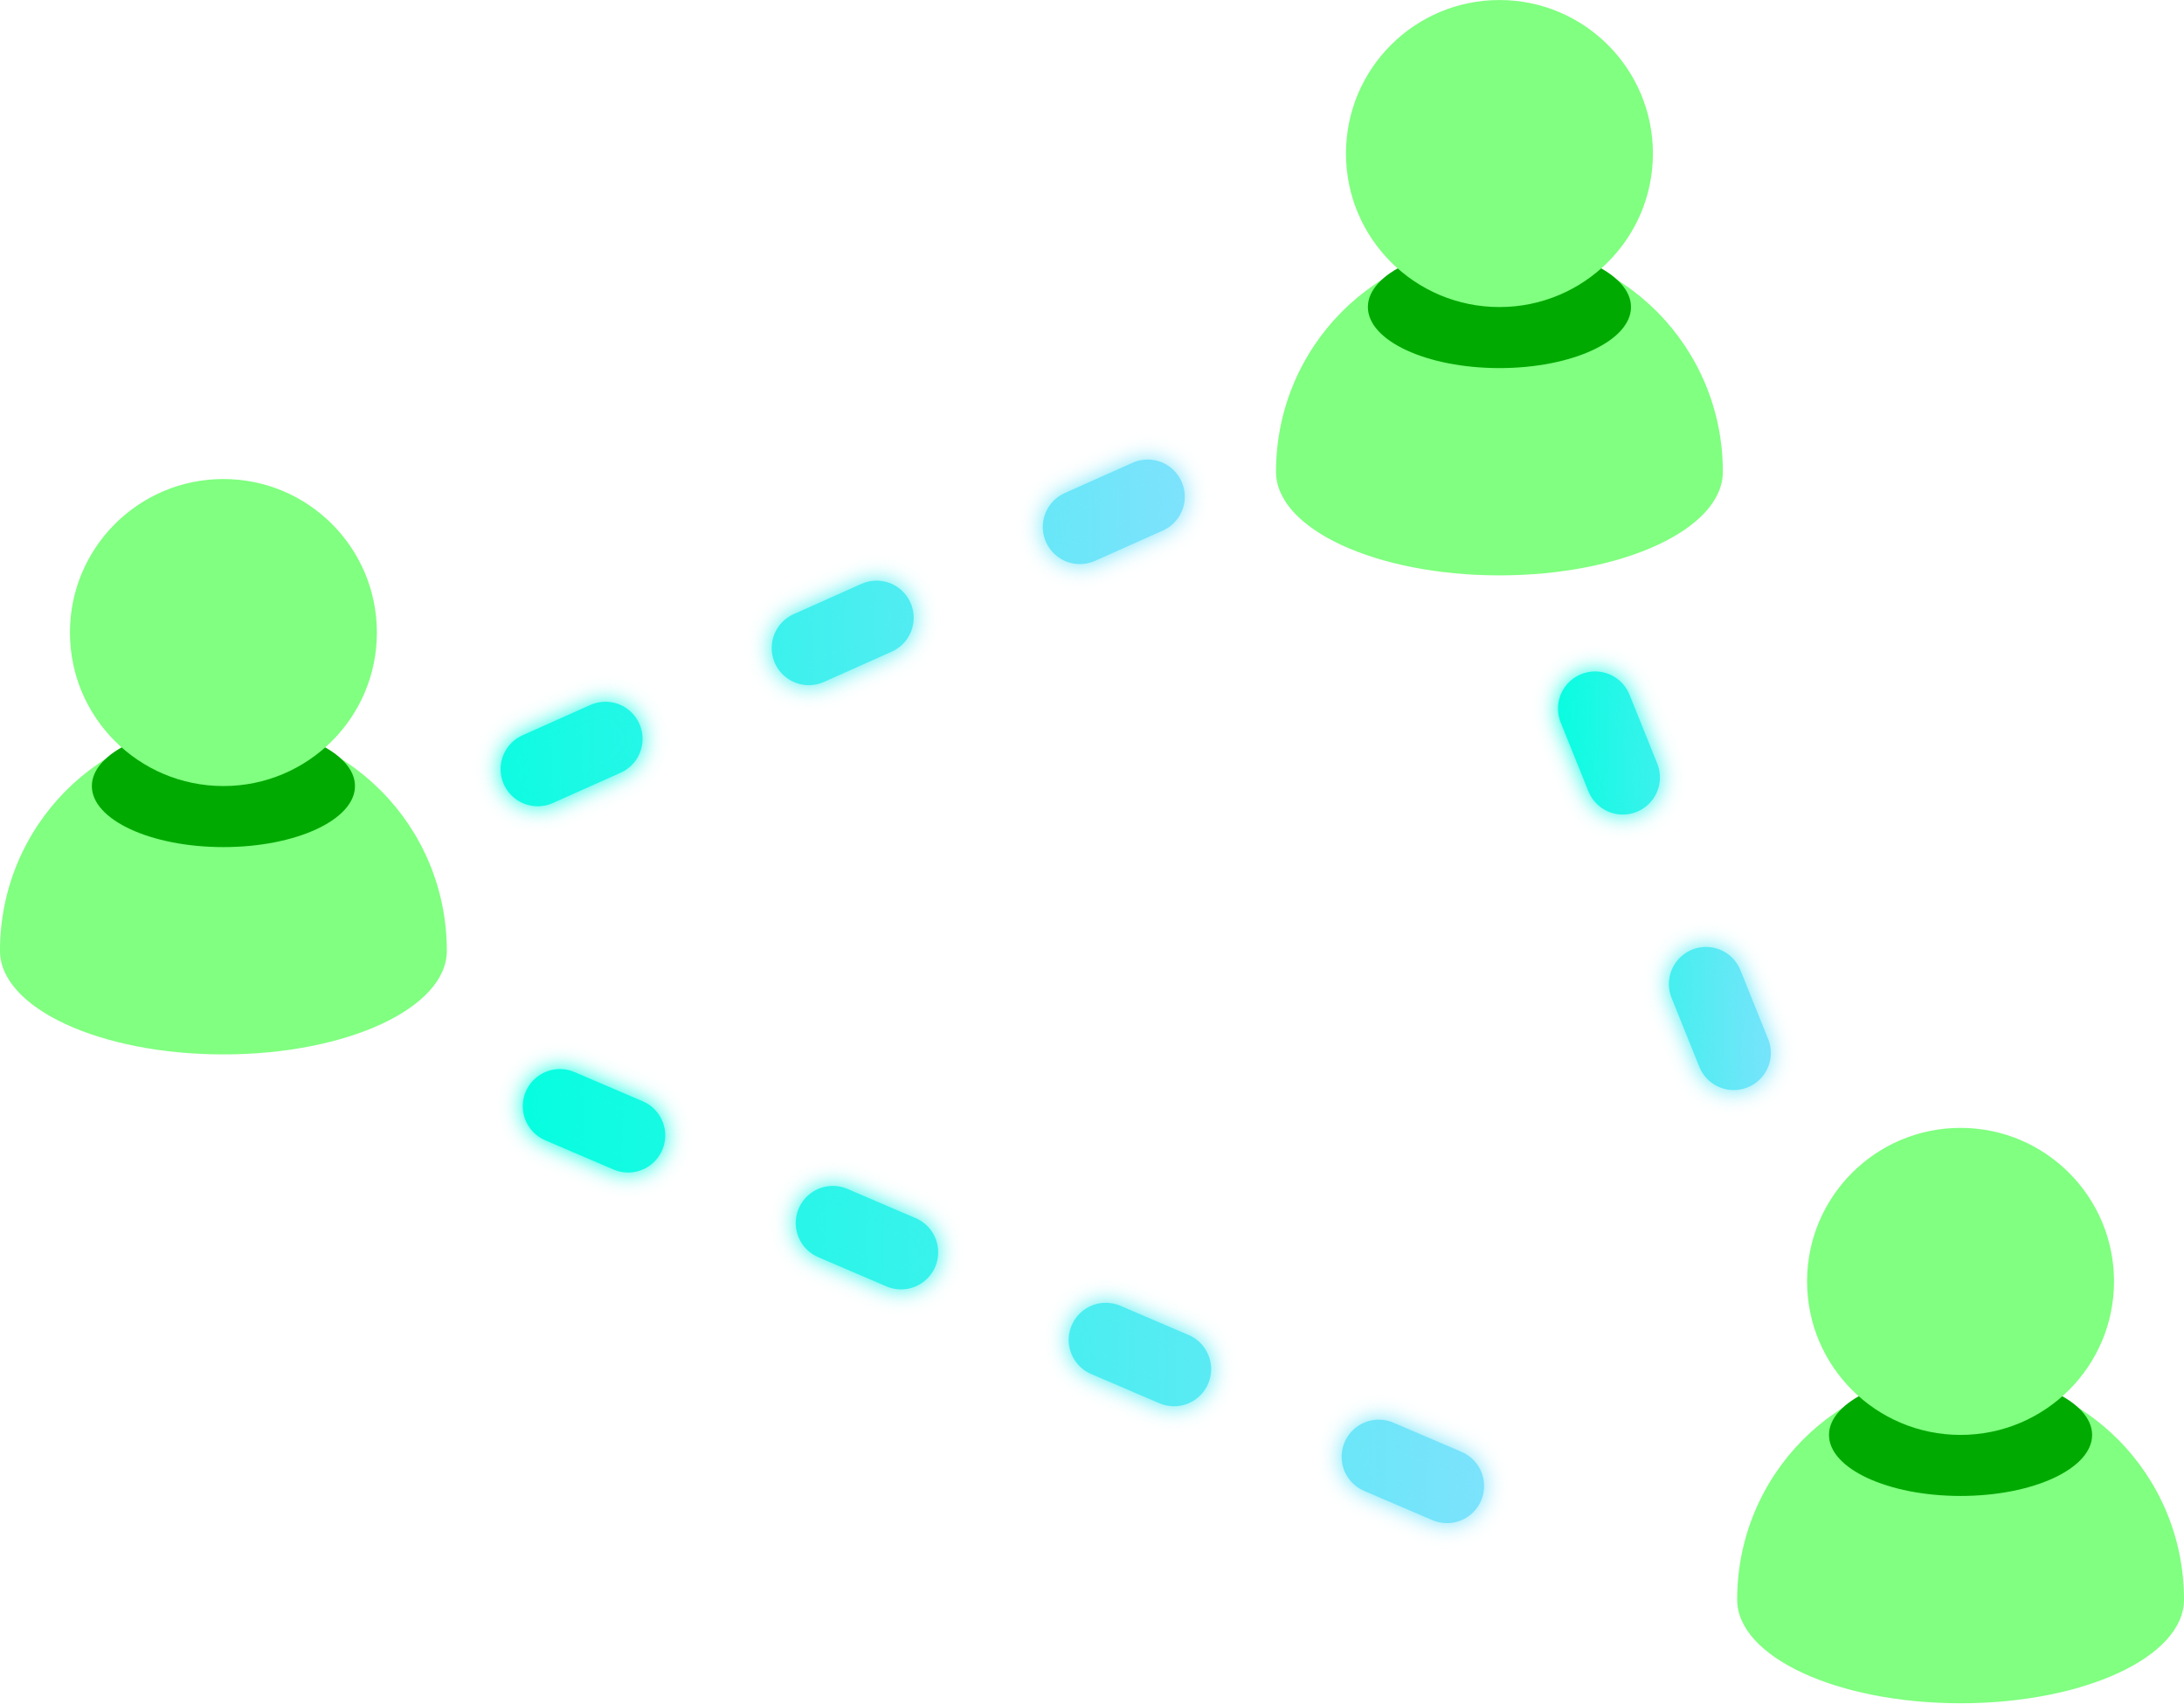
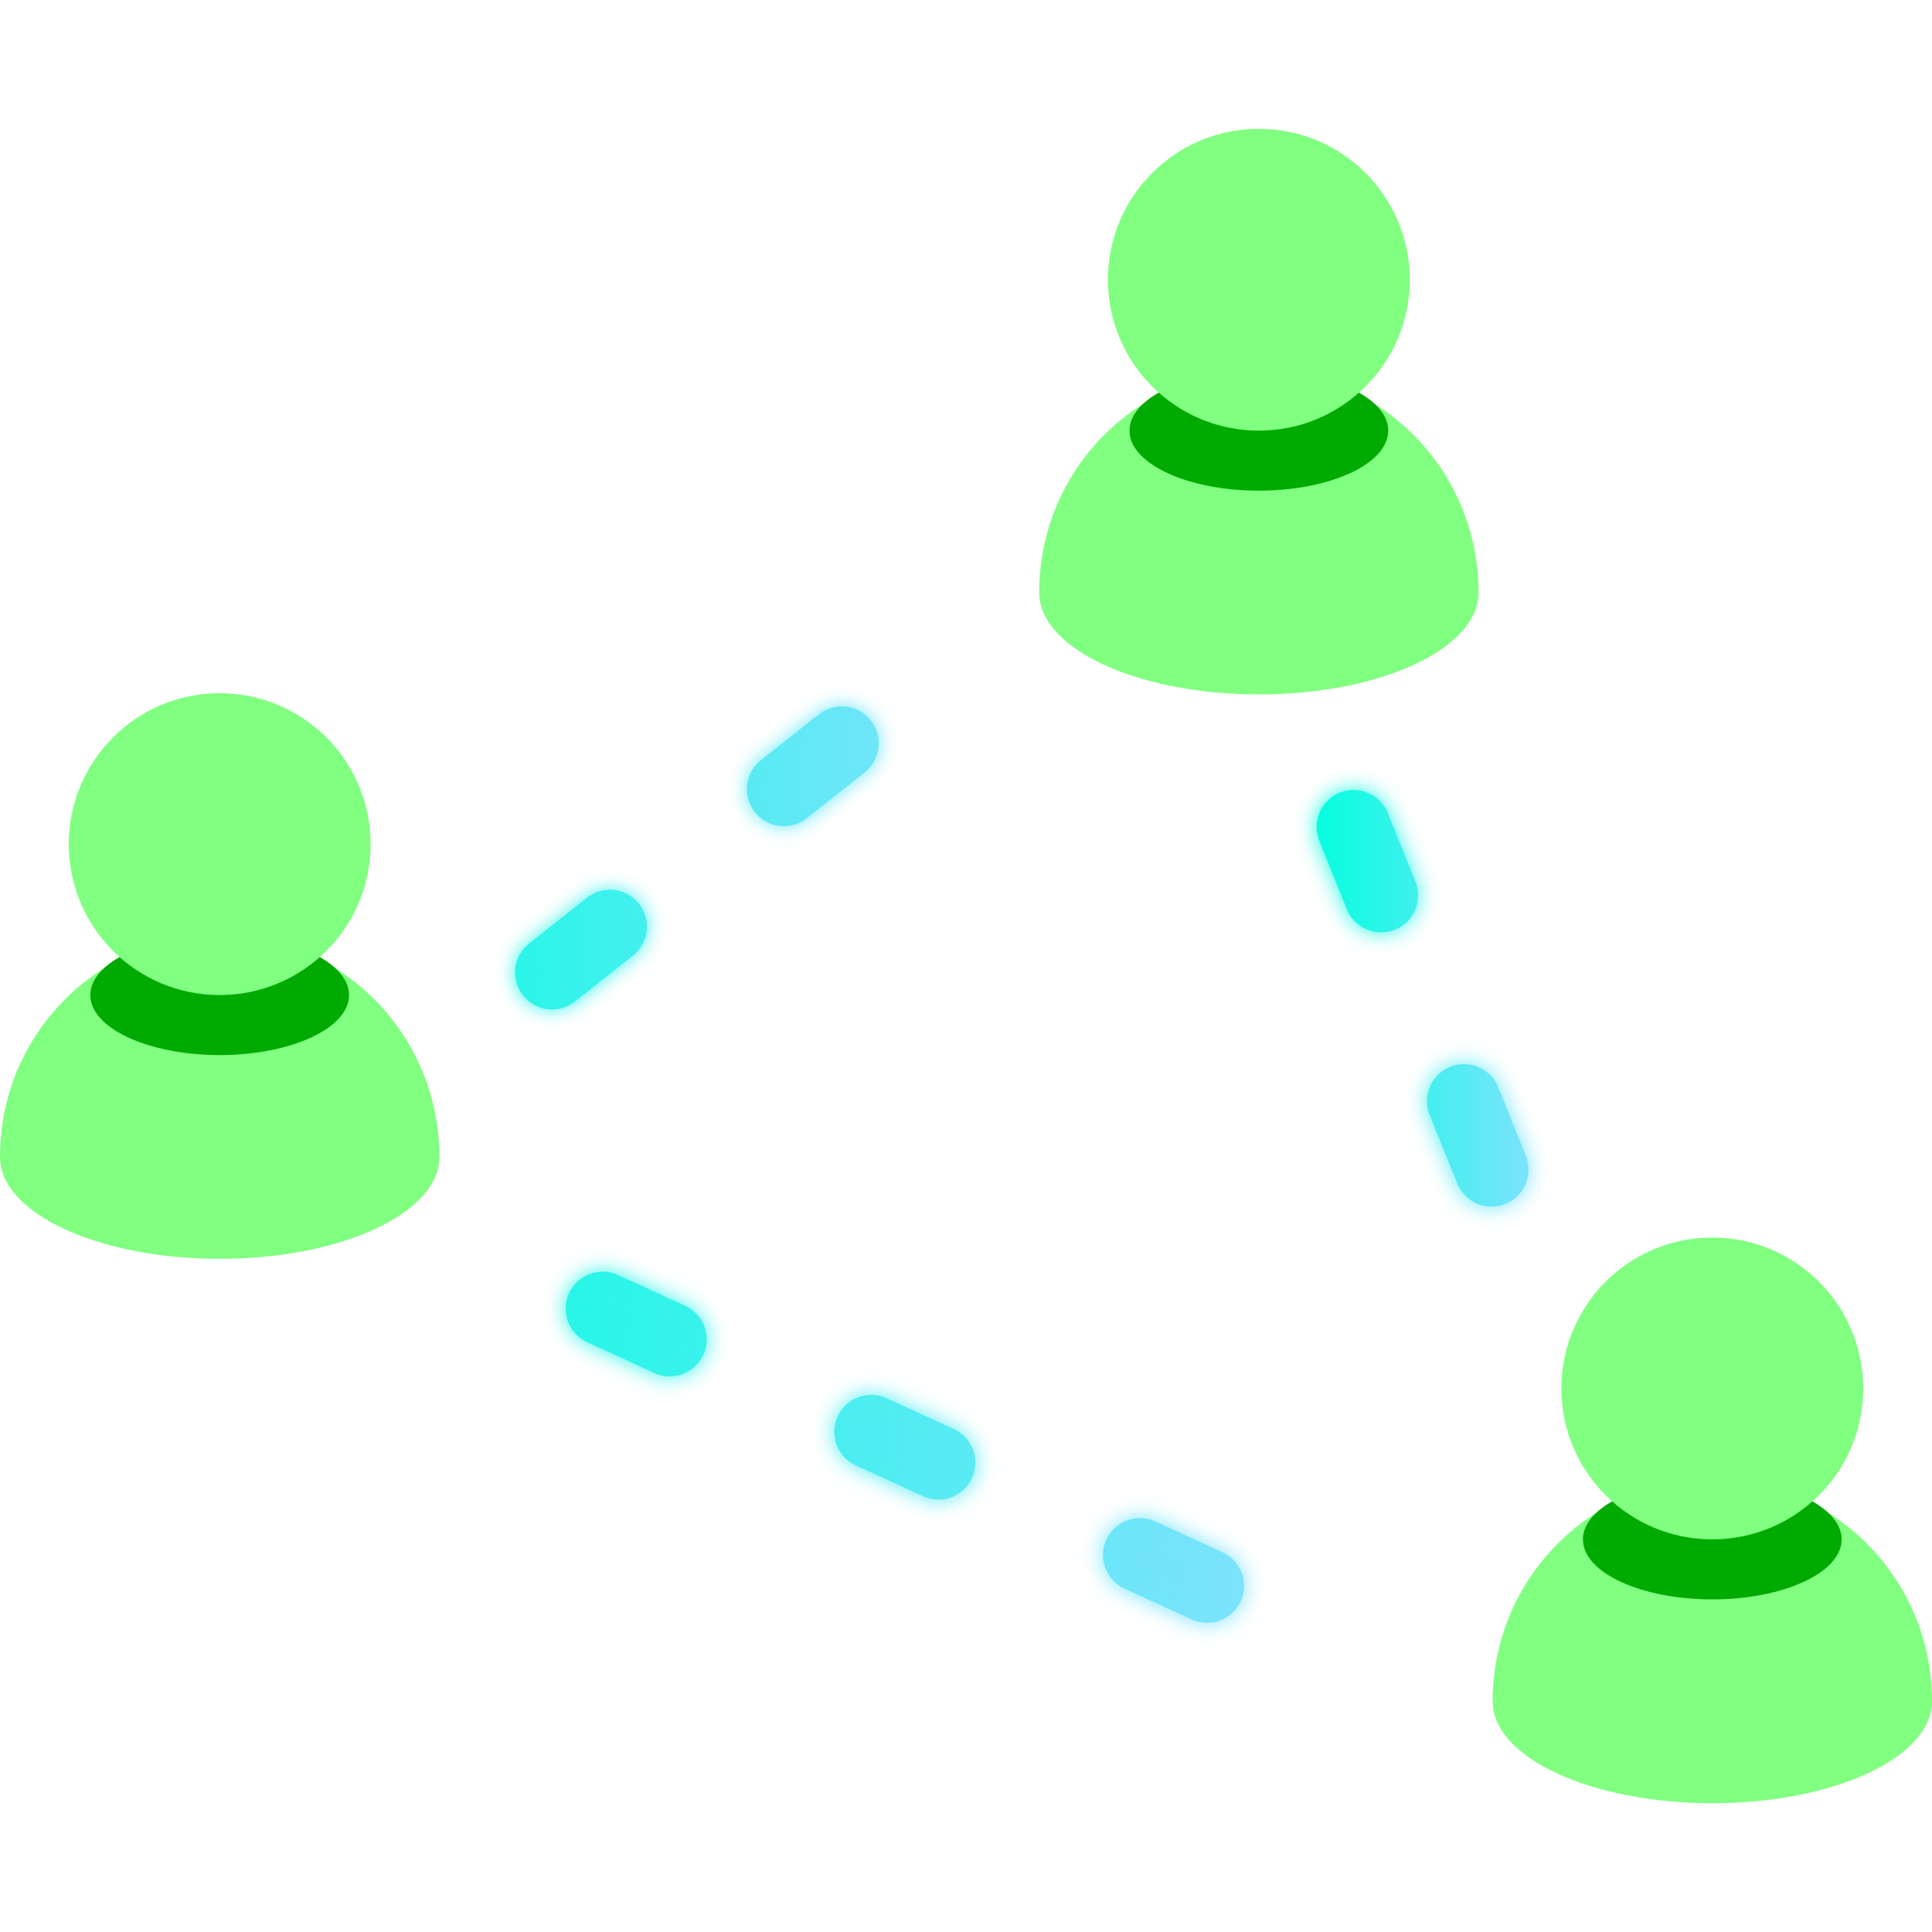
- <svg xmlns="http://www.w3.org/2000/svg" xmlns:xlink="http://www.w3.org/1999/xlink" width="268.231" height="209.129" viewBox="0 0 70.97 55.332" version="1.1" id="svg5" xml:space="preserve">
+ <svg xmlns="http://www.w3.org/2000/svg" xmlns:xlink="http://www.w3.org/1999/xlink" width="173" height="173" viewBox="0 0 45.773 45.773" version="1.1" id="svg5" xml:space="preserve">
  <defs id="defs2">
    <linearGradient id="linearGradient42326">
      <stop style="stop-color:#00ffde;stop-opacity:1;" offset="0" id="stop42322" />
      <stop style="stop-color:#87e0ff;stop-opacity:1;" offset="1" id="stop42324" />
    </linearGradient>
    <rect x="1665.803" y="175.768" width="872.183" height="298.273" id="rect5677" />
    <rect x="1805.619" y="150.468" width="732.368" height="332.894" id="rect5671" />
    <rect x="1665.803" y="175.768" width="872.183" height="298.273" id="rect8036" />
    <rect x="1665.803" y="175.768" width="872.183" height="298.273" id="rect836" />
    <linearGradient xlink:href="#linearGradient42326" id="linearGradient51529" x1="66.624" y1="538.162" x2="132.292" y2="538.162" gradientUnits="userSpaceOnUse" gradientTransform="translate(8.470183,84.20358)" />
    <linearGradient xlink:href="#linearGradient42326" id="linearGradient51537" x1="130.818" y1="513.713" x2="145.824" y2="513.713" gradientUnits="userSpaceOnUse" gradientTransform="translate(8.470183,84.20358)" />
    <linearGradient xlink:href="#linearGradient42326" id="linearGradient51545" x1="63.136" y1="498.407" x2="112.362" y2="498.407" gradientUnits="userSpaceOnUse" gradientTransform="translate(8.470183,84.20358)" />
    <rect x="1665.803" y="175.768" width="872.183" height="298.273" id="rect52157" />
    <rect x="1665.803" y="175.768" width="872.183" height="298.273" id="rect52175" />
    <rect x="1665.803" y="175.768" width="872.183" height="298.273" id="rect52345" />
-     <filter style="color-interpolation-filters:sRGB" id="filter53227" x="-0.146" y="-0.043" width="1.288" height="1.085">
+     <filter style="color-interpolation-filters:sRGB" id="filter53227" x="-0.146" y="-0.043" width="1.302" height="1.085">
      <feGaussianBlur stdDeviation="0.661" id="feGaussianBlur53229" />
    </filter>
-     <filter style="color-interpolation-filters:sRGB" id="filter53231" x="-0.032" y="-0.173" width="1.11" height="1.266">
+     <filter style="color-interpolation-filters:sRGB" id="filter53231" x="-0.041" y="-0.07" width="1.084" height="1.122">
      <feGaussianBlur stdDeviation="0.661" id="feGaussianBlur53233" />
    </filter>
-     <filter style="color-interpolation-filters:sRGB" id="filter53235" x="-0.024" y="-0.056" width="1.048" height="1.131">
+     <filter style="color-interpolation-filters:sRGB" id="filter53235" x="-0.03" y="-0.099" width="1.059" height="1.181">
      <feGaussianBlur stdDeviation="0.661" id="feGaussianBlur53237" />
    </filter>
    <linearGradient xlink:href="#linearGradient42326" id="linearGradient475" gradientUnits="userSpaceOnUse" gradientTransform="matrix(0.5422923,0,0,0.5422923,58.98038,291.6526)" x1="66.624" y1="538.162" x2="132.292" y2="538.162" />
-     <linearGradient xlink:href="#linearGradient42326" id="linearGradient477" gradientUnits="userSpaceOnUse" gradientTransform="matrix(0.5422923,0,0,0.5422923,58.98038,291.6526)" x1="63.136" y1="498.407" x2="112.362" y2="498.407" />
+     <linearGradient xlink:href="#linearGradient42326" id="linearGradient477" gradientUnits="userSpaceOnUse" gradientTransform="matrix(0.4785908,0,0,0.4745273,66.23029,325.9226)" x1="63.136" y1="498.407" x2="112.362" y2="498.407" />
    <linearGradient xlink:href="#linearGradient42326" id="linearGradient479" gradientUnits="userSpaceOnUse" gradientTransform="matrix(0.5422923,0,0,0.5422923,58.98038,291.6526)" x1="130.818" y1="513.713" x2="145.824" y2="513.713" />
  </defs>
-   <g id="layer1" transform="translate(-79.71005,-541.1384)">
+   <g id="layer1" transform="translate(-92.30835,-545.918)">
    <text xml:space="preserve" transform="scale(0.2645833)" id="text5669" style="font-style:normal;font-weight:normal;font-size:40px;line-height:1.25;font-family:sans-serif;white-space:pre;shape-inside:url(#rect5671);display:inline;fill:#000000;fill-opacity:1;stroke:none" />
-     <path id="path51476" style="opacity:1;fill:#80ff80;fill-opacity:1;fill-rule:evenodd;stroke:none;stroke-width:0.963;stroke-linecap:round;stroke-linejoin:round;stroke-dasharray:none;stroke-opacity:1" d="m 86.97,564.692 a 7.26,7.333 0 0 0 -7.26,7.333 7.26,3.367 0 0 0 7.26,3.367 7.26,3.367 0 0 0 7.26,-3.367 7.26,7.333 0 0 0 -7.26,-7.333 z m 0,3.965 a 7.26,3.367 0 0 1 0.33,0.003 7.26,3.367 0 0 1 0.33,0.01 7.26,3.367 0 0 0 -0.33,-0.01 7.26,3.367 0 0 0 -0.33,-0.003 z m 0,0 a 7.26,3.367 0 0 0 -0.989,0.032 7.26,3.367 0 0 1 0.989,-0.032 z m 0.989,0.032 a 7.26,3.367 0 0 1 0.326,0.024 7.26,3.367 0 0 0 -0.326,-0.024 z m -2.466,0.039 a 7.26,3.367 0 0 0 -0.954,0.124 7.26,3.367 0 0 1 0.954,-0.124 z m 3.276,0.035 a 7.26,3.367 0 0 1 0.318,0.041 7.26,3.367 0 0 0 -0.318,-0.041 z m 0.787,0.116 a 7.26,3.367 0 0 1 0.306,0.058 7.26,3.367 0 0 0 -0.306,-0.058 z m -6.359,0.269 a 7.26,3.367 0 0 0 -1.183,0.416 7.26,3.367 0 0 1 1.183,-0.416 z m -2.887,1.536 a 7.26,3.367 0 0 1 2e-4,0 7.26,3.367 0 0 0 -0.182,0.214 7.26,3.367 0 0 0 -0.267,0.442 7.26,3.367 0 0 1 0.267,-0.442 7.26,3.367 0 0 1 0.182,-0.214 z" />
-     <ellipse style="opacity:1;fill:#00aa00;fill-opacity:1;fill-rule:evenodd;stroke:none;stroke-width:0.384;stroke-linecap:round;stroke-linejoin:round;stroke-dasharray:none;stroke-opacity:1" id="ellipse51478" cx="86.97" cy="566.674" rx="4.275" ry="1.983" />
-     <circle style="opacity:1;fill:#80ff80;fill-opacity:1;fill-rule:evenodd;stroke:none;stroke-width:0.611;stroke-linecap:round;stroke-linejoin:round;stroke-dasharray:none;stroke-opacity:1" id="circle51480" cx="86.97" cy="561.687" r="4.987" />
-     <path id="path51482" style="opacity:1;fill:#80ff80;fill-opacity:1;fill-rule:evenodd;stroke:none;stroke-width:0.963;stroke-linecap:round;stroke-linejoin:round;stroke-dasharray:none;stroke-opacity:1" d="m 128.435,549.13 a 7.26,7.333 0 0 0 -7.26,7.333 7.26,3.367 0 0 0 7.26,3.367 7.26,3.367 0 0 0 7.26,-3.367 7.26,7.333 0 0 0 -7.26,-7.333 z m 0,3.965 a 7.26,3.367 0 0 1 0.33,0.003 7.26,3.367 0 0 1 0.33,0.01 7.26,3.367 0 0 0 -0.33,-0.01 7.26,3.367 0 0 0 -0.33,-0.003 z m 0,0 a 7.26,3.367 0 0 0 -0.989,0.032 7.26,3.367 0 0 1 0.989,-0.032 z m 0.989,0.032 a 7.26,3.367 0 0 1 0.326,0.024 7.26,3.367 0 0 0 -0.326,-0.024 z m -2.466,0.039 a 7.26,3.367 0 0 0 -0.954,0.124 7.26,3.367 0 0 1 0.954,-0.124 z m 3.276,0.035 a 7.26,3.367 0 0 1 0.318,0.041 7.26,3.367 0 0 0 -0.318,-0.041 z m 0.787,0.116 a 7.26,3.367 0 0 1 0.306,0.058 7.26,3.367 0 0 0 -0.306,-0.058 z m -6.359,0.269 a 7.26,3.367 0 0 0 -1.183,0.416 7.26,3.367 0 0 1 1.183,-0.416 z m -2.887,1.536 a 7.26,3.367 0 0 1 2e-4,0 7.26,3.367 0 0 0 -0.182,0.214 7.26,3.367 0 0 0 -0.267,0.442 7.26,3.367 0 0 1 0.267,-0.442 7.26,3.367 0 0 1 0.182,-0.214 z" />
-     <ellipse style="opacity:1;fill:#00aa00;fill-opacity:1;fill-rule:evenodd;stroke:none;stroke-width:0.384;stroke-linecap:round;stroke-linejoin:round;stroke-dasharray:none;stroke-opacity:1" id="ellipse51484" cx="128.435" cy="551.113" rx="4.275" ry="1.983" />
-     <circle style="opacity:1;fill:#80ff80;fill-opacity:1;fill-rule:evenodd;stroke:none;stroke-width:0.611;stroke-linecap:round;stroke-linejoin:round;stroke-dasharray:none;stroke-opacity:1" id="circle51486" cx="128.435" cy="546.126" r="4.987" />
-     <path id="path51488" style="opacity:1;fill:#80ff80;fill-opacity:1;fill-rule:evenodd;stroke:none;stroke-width:0.963;stroke-linecap:round;stroke-linejoin:round;stroke-dasharray:none;stroke-opacity:1" d="m 143.42,585.771 a 7.26,7.333 0 0 0 -7.26,7.333 7.26,3.367 0 0 0 7.26,3.367 7.26,3.367 0 0 0 7.26,-3.367 7.26,7.333 0 0 0 -7.26,-7.333 z m 0,3.965 a 7.26,3.367 0 0 1 0.33,0.003 7.26,3.367 0 0 1 0.33,0.01 7.26,3.367 0 0 0 -0.33,-0.01 7.26,3.367 0 0 0 -0.33,-0.003 z m 0,0 a 7.26,3.367 0 0 0 -0.989,0.032 7.26,3.367 0 0 1 0.989,-0.032 z m 0.989,0.032 a 7.26,3.367 0 0 1 0.326,0.024 7.26,3.367 0 0 0 -0.326,-0.024 z m -2.466,0.039 a 7.26,3.367 0 0 0 -0.954,0.124 7.26,3.367 0 0 1 0.954,-0.124 z m 3.276,0.035 a 7.26,3.367 0 0 1 0.318,0.041 7.26,3.367 0 0 0 -0.318,-0.041 z m 0.787,0.116 a 7.26,3.367 0 0 1 0.306,0.058 7.26,3.367 0 0 0 -0.306,-0.058 z m -6.359,0.269 a 7.26,3.367 0 0 0 -1.183,0.416 7.26,3.367 0 0 1 1.183,-0.416 z m -2.887,1.536 a 7.26,3.367 0 0 1 2e-4,0 7.26,3.367 0 0 0 -0.182,0.214 7.26,3.367 0 0 0 -0.267,0.442 7.26,3.367 0 0 1 0.267,-0.442 7.26,3.367 0 0 1 0.182,-0.214 z" />
-     <ellipse style="opacity:1;fill:#00aa00;fill-opacity:1;fill-rule:evenodd;stroke:none;stroke-width:0.384;stroke-linecap:round;stroke-linejoin:round;stroke-dasharray:none;stroke-opacity:1" id="ellipse51490" cx="143.419" cy="587.753" rx="4.275" ry="1.983" />
-     <circle style="opacity:1;fill:#80ff80;fill-opacity:1;fill-rule:evenodd;stroke:none;stroke-width:0.611;stroke-linecap:round;stroke-linejoin:round;stroke-dasharray:none;stroke-opacity:1" id="circle51492" cx="143.419" cy="582.766" r="4.987" />
-     <path style="fill:none;stroke:url(#linearGradient475);stroke-width:2.412;stroke-linecap:round;stroke-linejoin:miter;stroke-dasharray:2.412, 7.236;stroke-dashoffset:5.307;stroke-opacity:1" d="M 130.721,591.121 95.11,575.878" id="path51494" />
-     <path style="fill:none;stroke:url(#linearGradient477);stroke-width:2.412;stroke-linecap:round;stroke-linejoin:miter;stroke-dasharray:2.412, 7.236;stroke-dashoffset:5.307;stroke-opacity:1" d="M 93.219,567.895 119.913,555.974" id="path51496" />
-     <path style="fill:none;stroke:url(#linearGradient479);stroke-width:2.412;stroke-linecap:round;stroke-linejoin:miter;stroke-dasharray:2.412, 7.236;stroke-dashoffset:5.307;stroke-opacity:1" d="m 129.922,560.13 8.138,20.21" id="path51498" />
-     <path style="fill:none;stroke:url(#linearGradient51529);stroke-width:4.448;stroke-linecap:round;stroke-linejoin:miter;stroke-dasharray:4.448, 13.344;stroke-dashoffset:9.786;stroke-opacity:1;filter:url(#filter53235)" d="M 140.762,636.43 75.094,608.321" id="path53221" transform="matrix(0.5422923,0,0,0.5422923,54.38706,245.9897)" />
-     <path style="fill:none;stroke:url(#linearGradient51545);stroke-width:4.448;stroke-linecap:round;stroke-linejoin:miter;stroke-dasharray:4.448, 13.344;stroke-dashoffset:9.786;stroke-opacity:1;filter:url(#filter53231)" d="M 71.607,593.601 120.832,571.619" id="path53223" transform="matrix(0.5422923,0,0,0.5422923,54.38706,245.9897)" />
-     <path style="fill:none;stroke:url(#linearGradient51537);stroke-width:4.448;stroke-linecap:round;stroke-linejoin:miter;stroke-dasharray:4.448, 13.344;stroke-dashoffset:9.786;stroke-opacity:1;filter:url(#filter53227)" d="m 139.288,579.283 15.006,37.268" id="path53225" transform="matrix(0.5422923,0,0,0.5422923,54.38706,245.9897)" />
+     <g id="g760" transform="matrix(0.6449659,0,0,0.6449659,40.89809,201.945)" style="stroke-width:1.55">
+       <g id="g1332" transform="matrix(1.111584,0,0,1.111584,-16.8135,-63.46976)" style="stroke-width:1.395">
+         <path id="path51476" style="opacity:1;fill:#80ff80;fill-opacity:1;fill-rule:evenodd;stroke:none;stroke-width:1.343;stroke-linecap:round;stroke-linejoin:round;stroke-dasharray:none;stroke-opacity:1" d="m 94.094,567.782 a 7.26,7.333 0 0 0 -7.26,7.333 7.26,3.367 0 0 0 7.26,3.367 7.26,3.367 0 0 0 7.26,-3.367 7.26,7.333 0 0 0 -7.26,-7.333 z m 0,3.965 a 7.26,3.367 0 0 1 0.33,0.003 7.26,3.367 0 0 1 0.33,0.01 7.26,3.367 0 0 0 -0.33,-0.01 7.26,3.367 0 0 0 -0.33,-0.003 z m 0,0 a 7.26,3.367 0 0 0 -0.989,0.032 7.26,3.367 0 0 1 0.989,-0.032 z m 0.989,0.032 a 7.26,3.367 0 0 1 0.326,0.024 7.26,3.367 0 0 0 -0.326,-0.024 z m -2.466,0.039 a 7.26,3.367 0 0 0 -0.954,0.124 7.26,3.367 0 0 1 0.954,-0.124 z m 3.276,0.035 a 7.26,3.367 0 0 1 0.318,0.041 7.26,3.367 0 0 0 -0.318,-0.041 z m 0.787,0.116 a 7.26,3.367 0 0 1 0.306,0.058 7.26,3.367 0 0 0 -0.306,-0.058 z m -6.359,0.269 a 7.26,3.367 0 0 0 -1.183,0.416 7.26,3.367 0 0 1 1.183,-0.416 z m -2.887,1.536 a 7.26,3.367 0 0 1 2e-4,0 7.26,3.367 0 0 0 -0.182,0.214 7.26,3.367 0 0 0 -0.267,0.442 7.26,3.367 0 0 1 0.267,-0.442 7.26,3.367 0 0 1 0.182,-0.214 z" />
+         <ellipse style="opacity:1;fill:#00aa00;fill-opacity:1;fill-rule:evenodd;stroke:none;stroke-width:0.536;stroke-linecap:round;stroke-linejoin:round;stroke-dasharray:none;stroke-opacity:1" id="ellipse51478" cx="94.094" cy="569.765" rx="4.275" ry="1.983" />
+         <circle style="opacity:1;fill:#80ff80;fill-opacity:1;fill-rule:evenodd;stroke:none;stroke-width:0.853;stroke-linecap:round;stroke-linejoin:round;stroke-dasharray:none;stroke-opacity:1" id="circle51480" cx="94.094" cy="564.778" r="4.987" />
+         <path style="fill:none;stroke:url(#linearGradient51537);stroke-width:4.503;stroke-linecap:round;stroke-linejoin:miter;stroke-dasharray:4.503, 13.509;stroke-dashoffset:9.907;stroke-opacity:1;filter:url(#filter53227)" d="m 139.288,579.283 15.006,37.268" id="path53225" transform="matrix(0.5422923,0,0,0.5422923,54.38706,245.9897)" />
+         <path id="path51482" style="opacity:1;fill:#80ff80;fill-opacity:1;fill-rule:evenodd;stroke:none;stroke-width:1.343;stroke-linecap:round;stroke-linejoin:round;stroke-dasharray:none;stroke-opacity:1" d="m 128.435,549.13 a 7.26,7.333 0 0 0 -7.26,7.333 7.26,3.367 0 0 0 7.26,3.367 7.26,3.367 0 0 0 7.26,-3.367 7.26,7.333 0 0 0 -7.26,-7.333 z m 0,3.965 a 7.26,3.367 0 0 1 0.33,0.003 7.26,3.367 0 0 1 0.33,0.01 7.26,3.367 0 0 0 -0.33,-0.01 7.26,3.367 0 0 0 -0.33,-0.003 z m 0,0 a 7.26,3.367 0 0 0 -0.989,0.032 7.26,3.367 0 0 1 0.989,-0.032 z m 0.989,0.032 a 7.26,3.367 0 0 1 0.326,0.024 7.26,3.367 0 0 0 -0.326,-0.024 z m -2.466,0.039 a 7.26,3.367 0 0 0 -0.954,0.124 7.26,3.367 0 0 1 0.954,-0.124 z m 3.276,0.035 a 7.26,3.367 0 0 1 0.318,0.041 7.26,3.367 0 0 0 -0.318,-0.041 z m 0.787,0.116 a 7.26,3.367 0 0 1 0.306,0.058 7.26,3.367 0 0 0 -0.306,-0.058 z m -6.359,0.269 a 7.26,3.367 0 0 0 -1.183,0.416 7.26,3.367 0 0 1 1.183,-0.416 z m -2.887,1.536 a 7.26,3.367 0 0 1 2e-4,0 7.26,3.367 0 0 0 -0.182,0.214 7.26,3.367 0 0 0 -0.267,0.442 7.26,3.367 0 0 1 0.267,-0.442 7.26,3.367 0 0 1 0.182,-0.214 z" />
+         <ellipse style="opacity:1;fill:#00aa00;fill-opacity:1;fill-rule:evenodd;stroke:none;stroke-width:0.536;stroke-linecap:round;stroke-linejoin:round;stroke-dasharray:none;stroke-opacity:1" id="ellipse51484" cx="128.435" cy="551.113" rx="4.275" ry="1.983" />
+         <circle style="opacity:1;fill:#80ff80;fill-opacity:1;fill-rule:evenodd;stroke:none;stroke-width:0.853;stroke-linecap:round;stroke-linejoin:round;stroke-dasharray:none;stroke-opacity:1" id="circle51486" cx="128.435" cy="546.126" r="4.987" />
+         <path id="path51488" style="opacity:1;fill:#80ff80;fill-opacity:1;fill-rule:evenodd;stroke:none;stroke-width:1.343;stroke-linecap:round;stroke-linejoin:round;stroke-dasharray:none;stroke-opacity:1" d="m 143.42,585.771 a 7.26,7.333 0 0 0 -7.26,7.333 7.26,3.367 0 0 0 7.26,3.367 7.26,3.367 0 0 0 7.26,-3.367 7.26,7.333 0 0 0 -7.26,-7.333 z m 0,3.965 a 7.26,3.367 0 0 1 0.33,0.003 7.26,3.367 0 0 1 0.33,0.01 7.26,3.367 0 0 0 -0.33,-0.01 7.26,3.367 0 0 0 -0.33,-0.003 z m 0,0 a 7.26,3.367 0 0 0 -0.989,0.032 7.26,3.367 0 0 1 0.989,-0.032 z m 0.989,0.032 a 7.26,3.367 0 0 1 0.326,0.024 7.26,3.367 0 0 0 -0.326,-0.024 z m -2.466,0.039 a 7.26,3.367 0 0 0 -0.954,0.124 7.26,3.367 0 0 1 0.954,-0.124 z m 3.276,0.035 a 7.26,3.367 0 0 1 0.318,0.041 7.26,3.367 0 0 0 -0.318,-0.041 z m 0.787,0.116 a 7.26,3.367 0 0 1 0.306,0.058 7.26,3.367 0 0 0 -0.306,-0.058 z m -6.359,0.269 a 7.26,3.367 0 0 0 -1.183,0.416 7.26,3.367 0 0 1 1.183,-0.416 z m -2.887,1.536 a 7.26,3.367 0 0 1 2e-4,0 7.26,3.367 0 0 0 -0.182,0.214 7.26,3.367 0 0 0 -0.267,0.442 7.26,3.367 0 0 1 0.267,-0.442 7.26,3.367 0 0 1 0.182,-0.214 z" />
+         <ellipse style="opacity:1;fill:#00aa00;fill-opacity:1;fill-rule:evenodd;stroke:none;stroke-width:0.536;stroke-linecap:round;stroke-linejoin:round;stroke-dasharray:none;stroke-opacity:1" id="ellipse51490" cx="143.419" cy="587.753" rx="4.275" ry="1.983" />
+         <path style="fill:none;stroke:url(#linearGradient475);stroke-width:2.442;stroke-linecap:round;stroke-linejoin:miter;stroke-dasharray:2.442, 7.326;stroke-dashoffset:5.372;stroke-opacity:1" d="M 130.721,591.121 101.628,577.779" id="path51494" />
+         <path style="fill:none;stroke:url(#linearGradient477);stroke-width:2.442;stroke-linecap:round;stroke-linejoin:miter;stroke-dasharray:2.442, 7.326;stroke-dashoffset:5.372;stroke-opacity:1" d="m 101.628,571.747 18.378,-14.533" id="path51496" />
+         <path style="fill:none;stroke:url(#linearGradient479);stroke-width:2.442;stroke-linecap:round;stroke-linejoin:miter;stroke-dasharray:2.442, 7.326;stroke-dashoffset:5.372;stroke-opacity:1" d="m 129.922,560.13 8.138,20.21" id="path51498" />
+         <path style="fill:none;stroke:url(#linearGradient51529);stroke-width:4.503;stroke-linecap:round;stroke-linejoin:miter;stroke-dasharray:4.503, 13.509;stroke-dashoffset:9.907;stroke-opacity:1;filter:url(#filter53235)" d="M 140.762,636.43 87.113,611.827" id="path53221" transform="matrix(0.5422923,0,0,0.5422923,54.38706,245.9897)" />
+         <path style="fill:none;stroke:url(#linearGradient51545);stroke-width:5.124;stroke-linecap:round;stroke-linejoin:miter;stroke-dasharray:5.124, 15.373;stroke-dashoffset:11.274;stroke-opacity:1;filter:url(#filter53231)" d="M 82.433,602.245 120.832,571.619" id="path53223" transform="matrix(0.4785908,0,0,0.4745273,62.17654,285.9657)" />
+         <circle style="opacity:1;fill:#80ff80;fill-opacity:1;fill-rule:evenodd;stroke:none;stroke-width:0.853;stroke-linecap:round;stroke-linejoin:round;stroke-dasharray:none;stroke-opacity:1" id="circle51492" cx="143.419" cy="582.766" r="4.987" />
+       </g>
+     </g>
  </g>
</svg>
